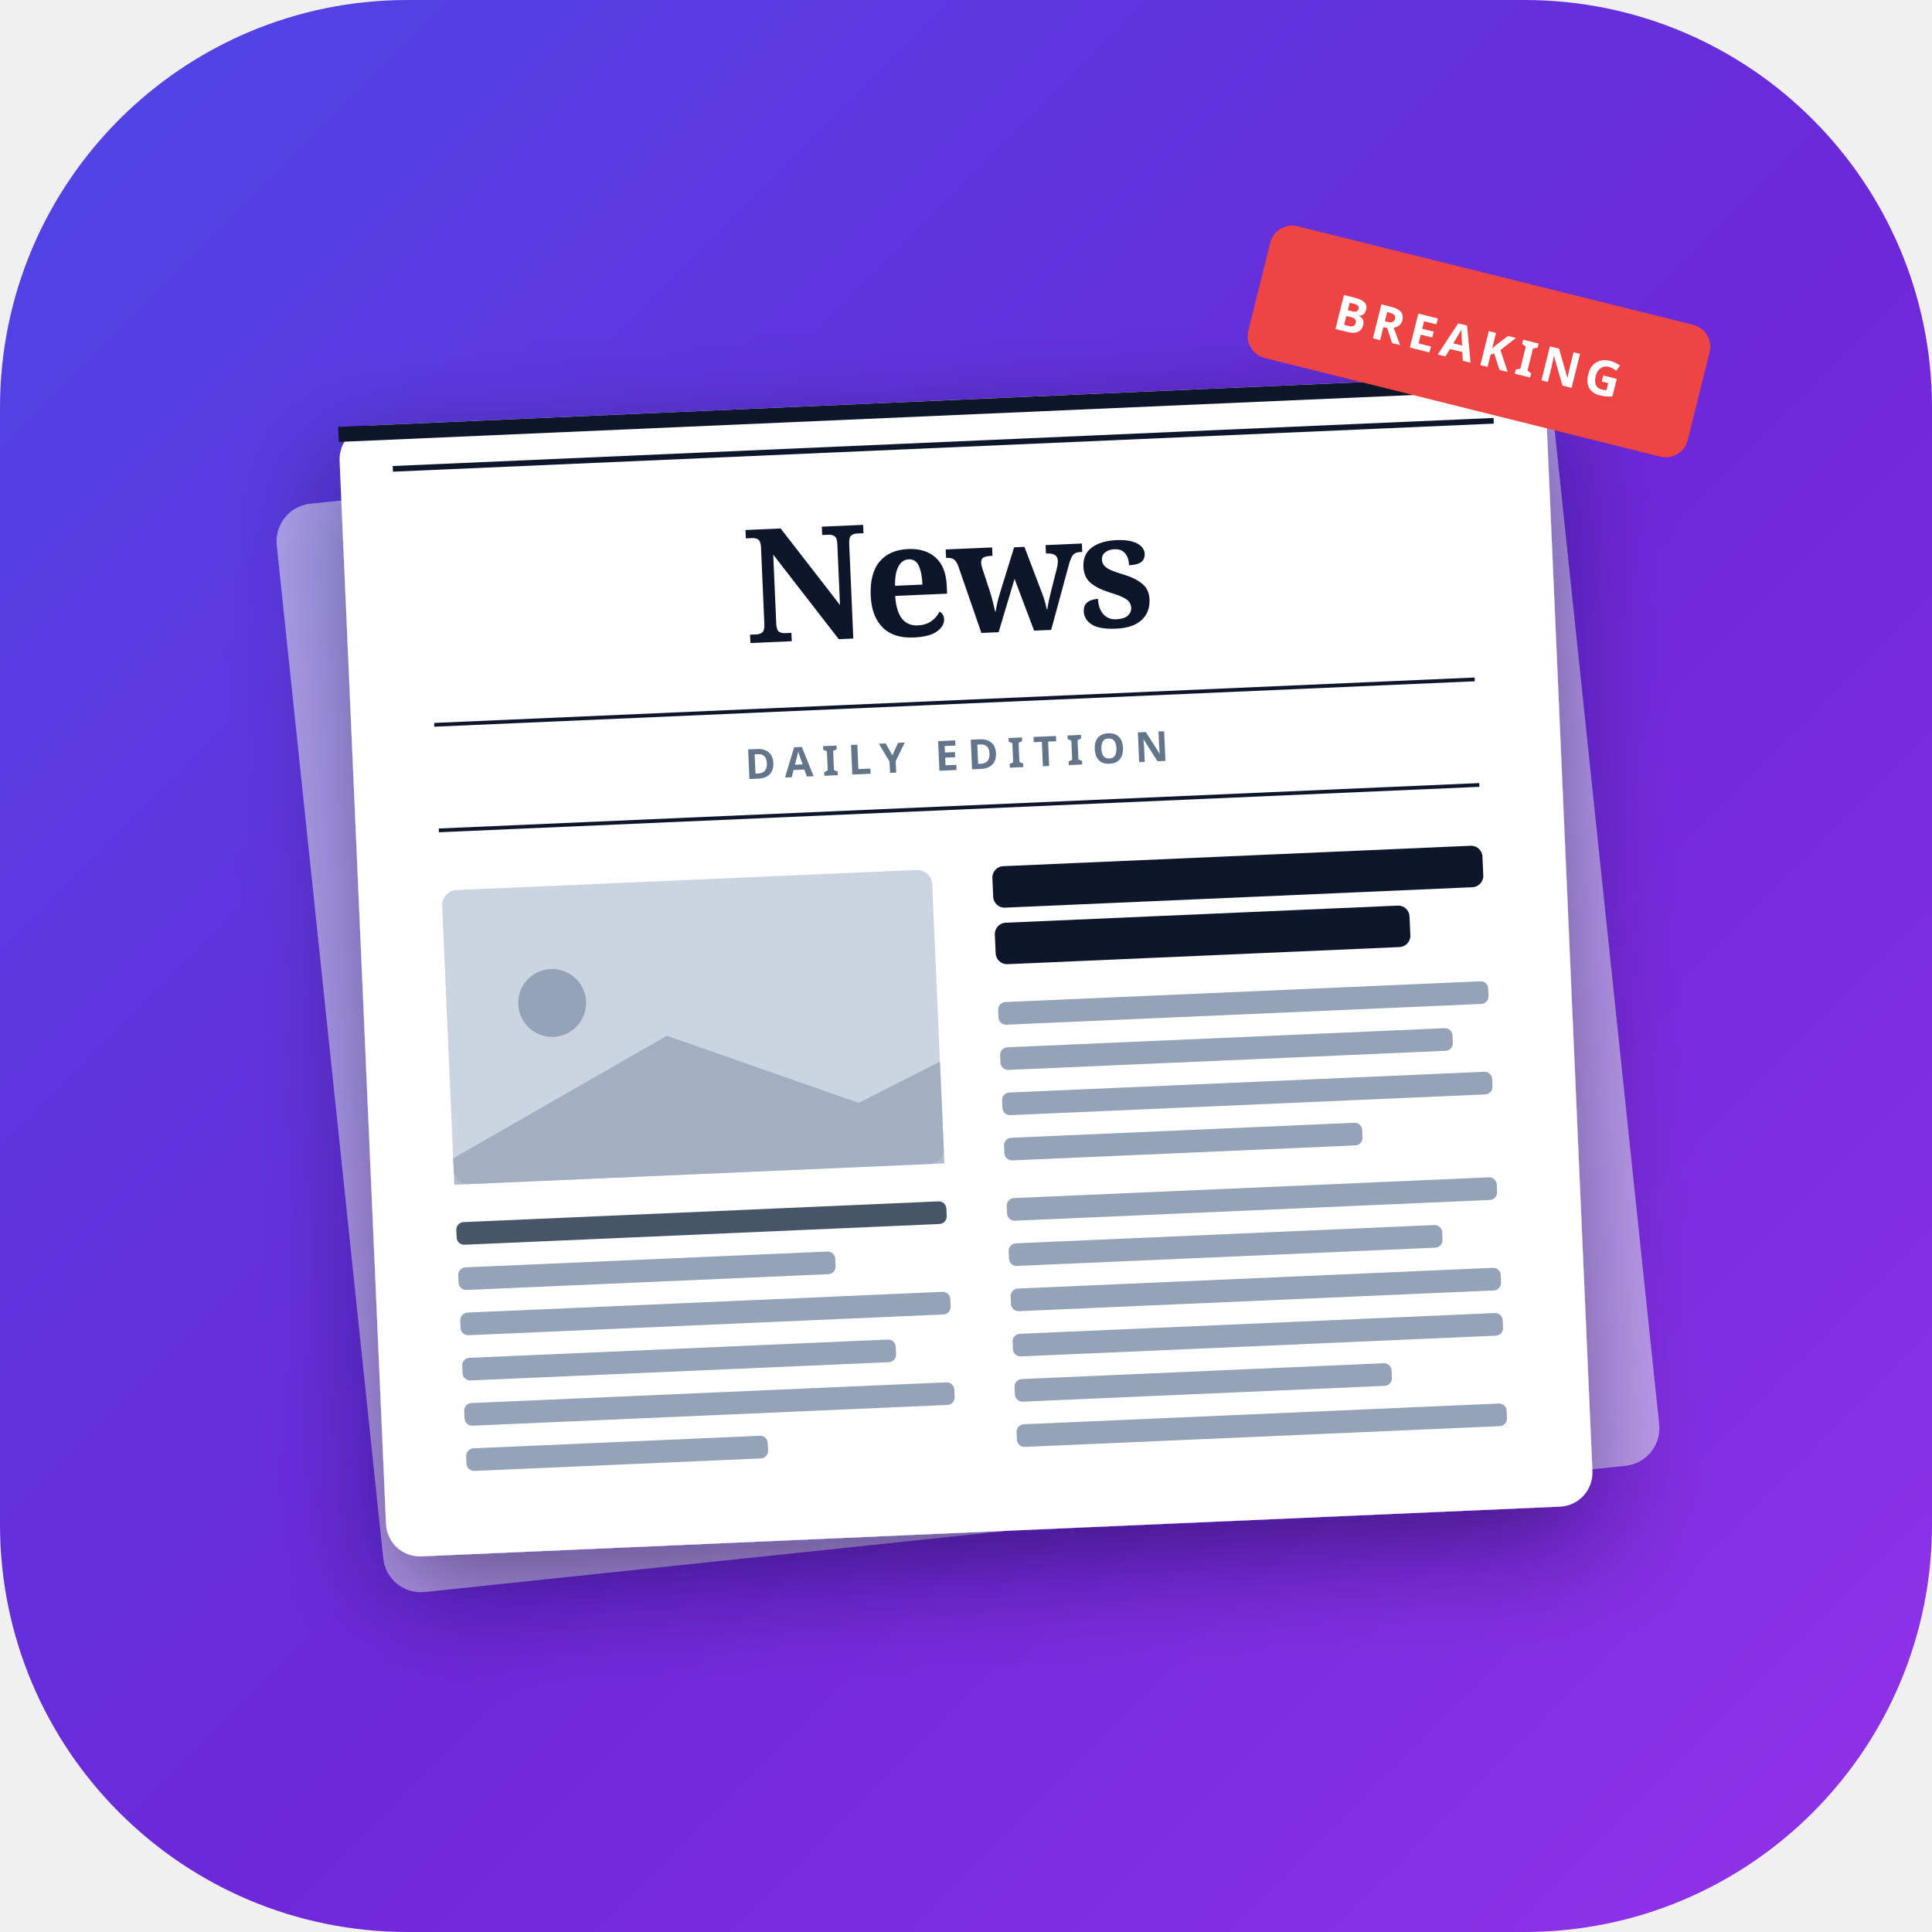
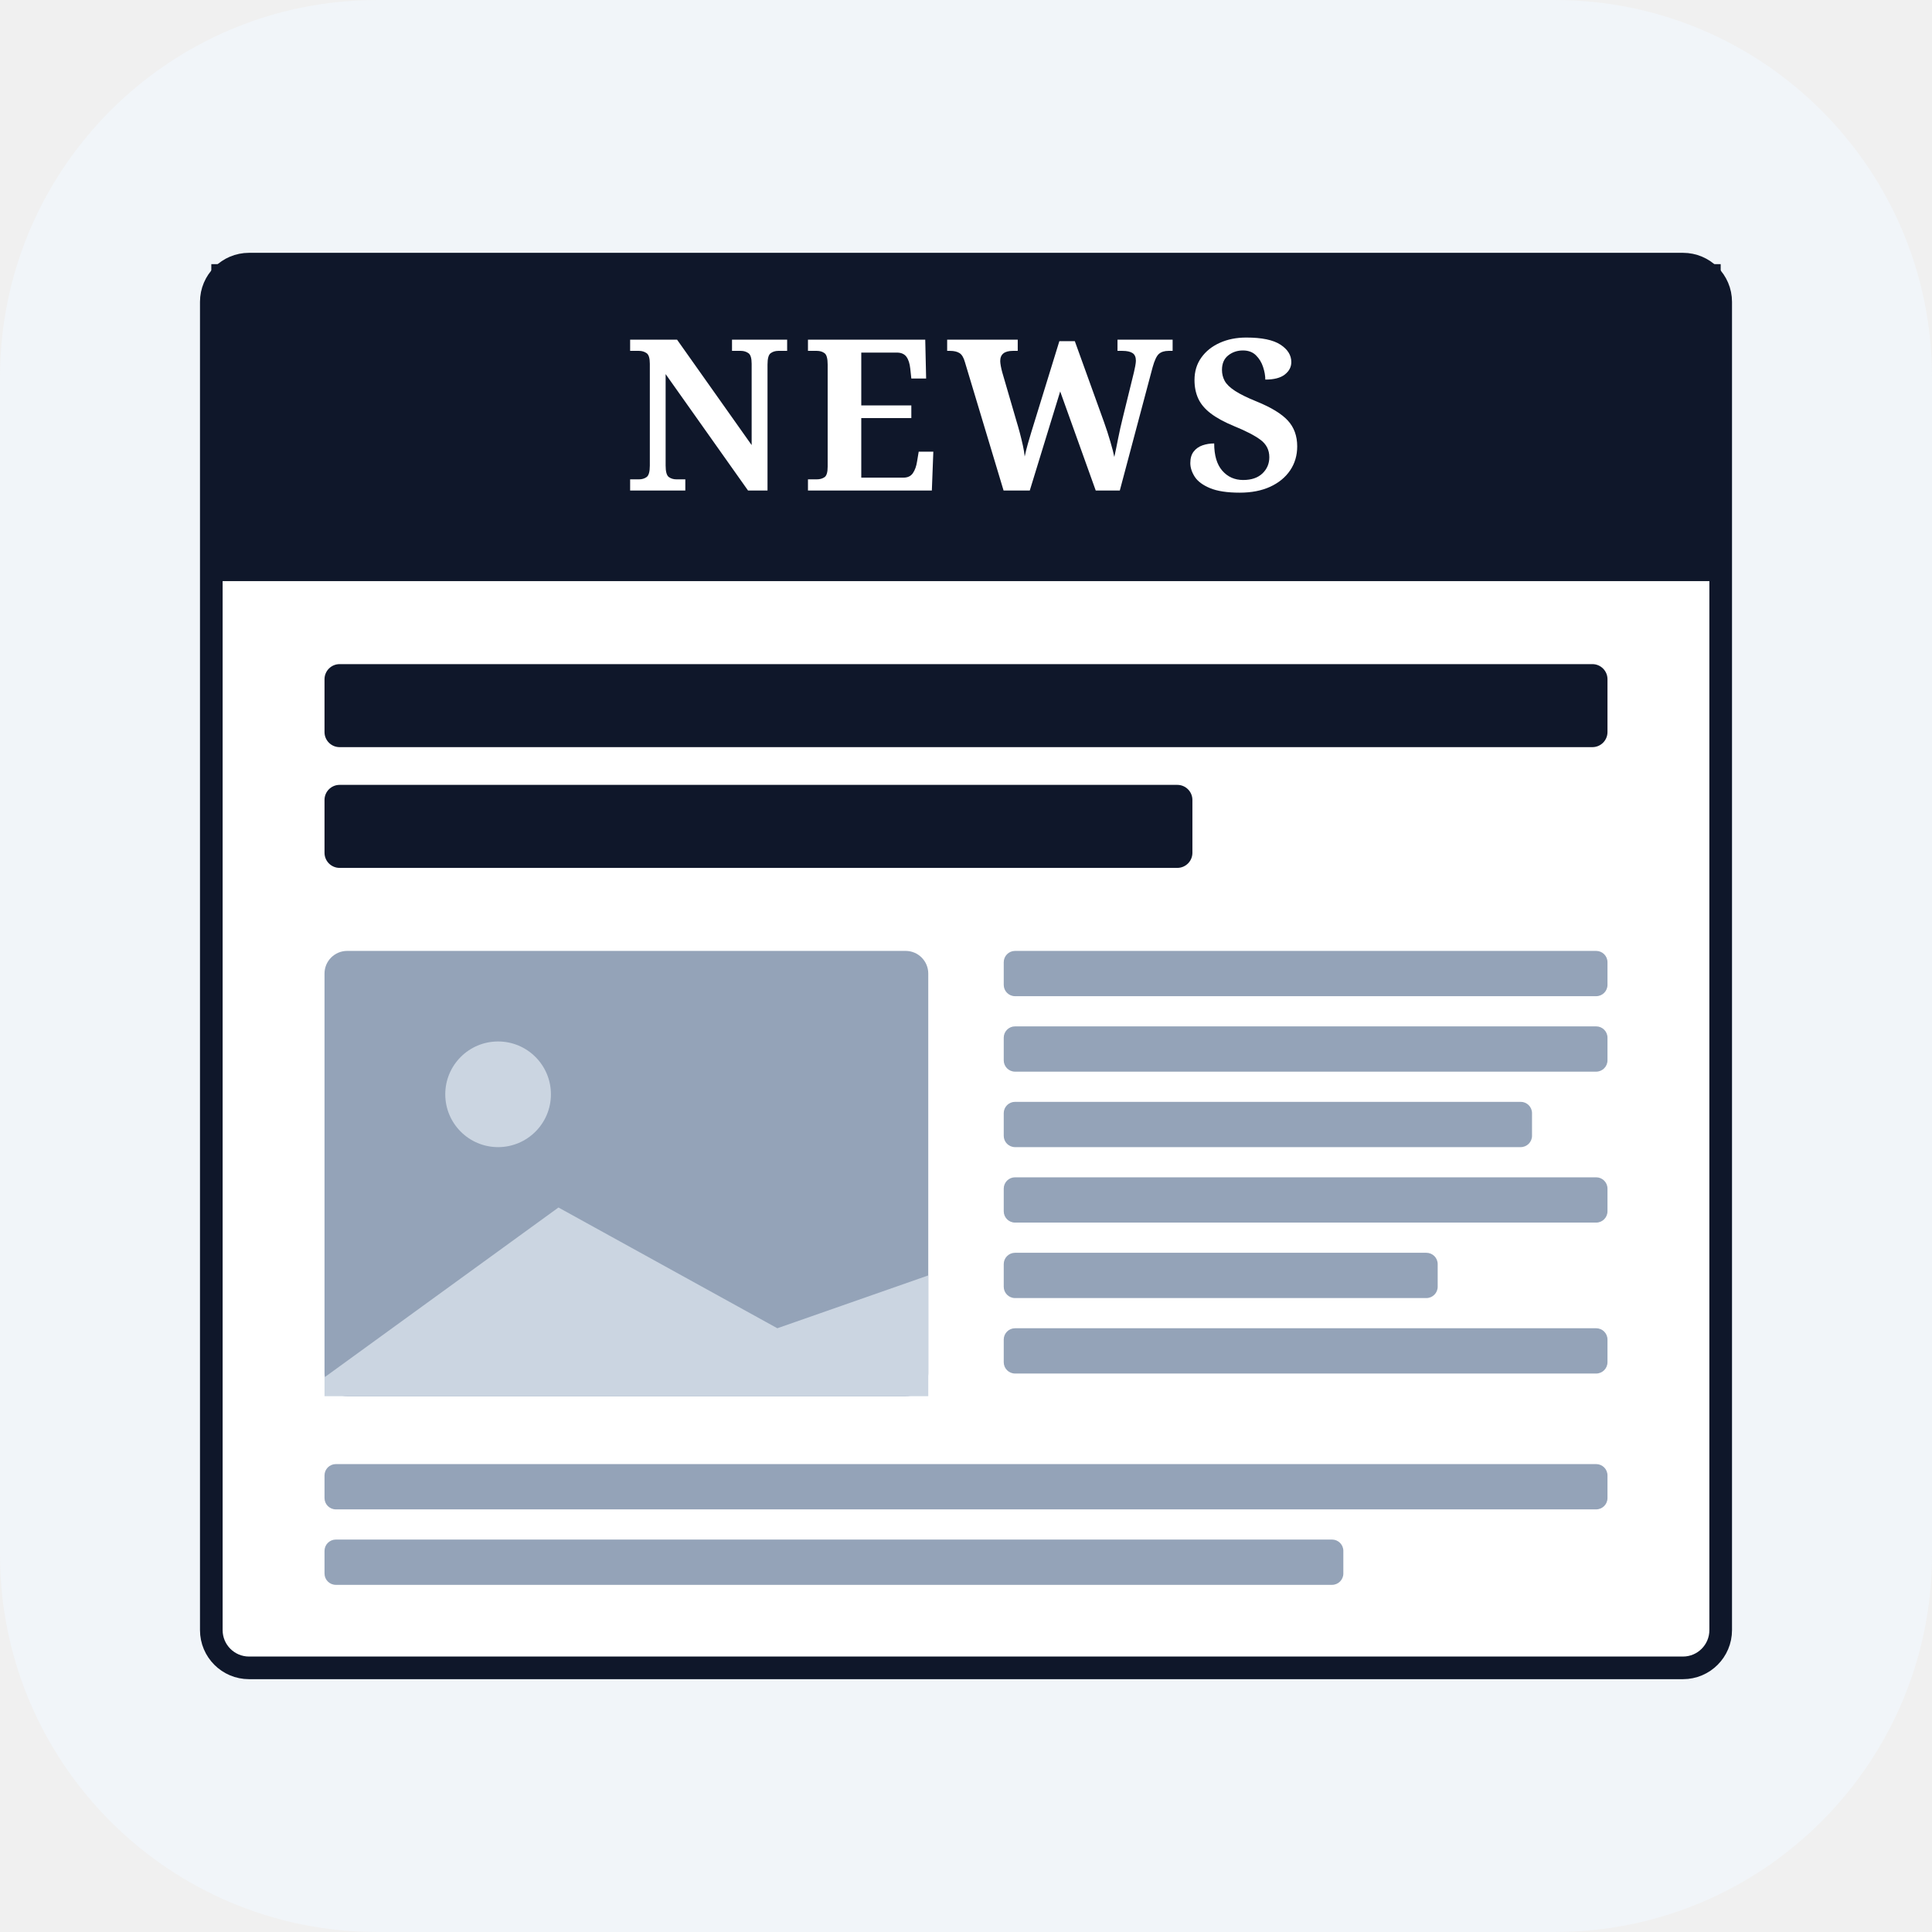
<svg xmlns="http://www.w3.org/2000/svg" viewBox="0 0 512 512">
-   <defs>
-     <linearGradient id="bg" x1="0" y1="0" x2="1" y2="1">
-       <stop offset="0%" stop-color="#4F46E5" />
-       <stop offset="55%" stop-color="#6D28D9" />
-       <stop offset="100%" stop-color="#9333EA" />
-     </linearGradient>
-     <filter id="drop" x="-20%" y="-20%" width="140%" height="140%">
-       <feDropShadow dx="0" dy="10" stdDeviation="14" flood-color="#0F0726" flood-opacity="0.45" />
-     </filter>
-   </defs>
-   <rect width="512" height="512" rx="108" fill="url(#bg)" />
-   <g transform="translate(256 256) rotate(-6)">
-     <rect x="-170" y="-140" width="340" height="290" rx="10" fill="#F1F5F9" opacity="0.55" />
-   </g>
-   <g transform="translate(256 256) rotate(-2.5) translate(-160 -150)" filter="url(#drop)">
-     <rect width="320" height="300" rx="9" fill="#FFFFFF" />
-     <rect x="0" y="0" width="320" height="4" fill="#0F172A" />
-     <rect x="14" y="11" width="292" height="1.5" fill="#0F172A" />
-     <text x="160" y="62" font-family="'Source Serif 4', Georgia, serif" font-size="42" font-weight="900" fill="#0F172A" text-anchor="middle" letter-spacing="-1.5">News</text>
-     <line x1="22" y1="80" x2="298" y2="80" stroke="#0F172A" stroke-width="1" />
-     <text x="160" y="98" font-family="system-ui, sans-serif" font-size="11" font-weight="600" fill="#64748B" text-anchor="middle" letter-spacing="2.5">DAILY EDITION</text>
-     <line x1="22" y1="108" x2="298" y2="108" stroke="#0F172A" stroke-width="1" />
-     <rect x="22" y="124" width="130" height="78" rx="4" fill="#CBD5E1" />
-     <circle cx="50" cy="155" r="9" fill="#94A3B8" />
-     <path d="M22 195 L80 165 L130 185 L152 175 L152 202 L22 202 Z" fill="#94A3B8" opacity="0.75" />
-     <rect x="22" y="212" width="130" height="6" rx="2" fill="#475569" />
-     <rect x="22" y="224" width="100" height="6" rx="2" fill="#94A3B8" />
-     <rect x="22" y="236" width="130" height="6" rx="2" fill="#94A3B8" />
-     <rect x="22" y="248" width="115" height="6" rx="2" fill="#94A3B8" />
-     <rect x="22" y="260" width="130" height="6" rx="2" fill="#94A3B8" />
-     <rect x="22" y="272" width="80" height="6" rx="2" fill="#94A3B8" />
-     <rect x="168" y="124" width="130" height="11" rx="3" fill="#0F172A" />
-     <rect x="168" y="139" width="110" height="11" rx="3" fill="#0F172A" />
-     <rect x="168" y="160" width="130" height="6" rx="2" fill="#94A3B8" />
-     <rect x="168" y="172" width="120" height="6" rx="2" fill="#94A3B8" />
-     <rect x="168" y="184" width="130" height="6" rx="2" fill="#94A3B8" />
-     <rect x="168" y="196" width="95" height="6" rx="2" fill="#94A3B8" />
-     <rect x="168" y="212" width="130" height="6" rx="2" fill="#94A3B8" />
-     <rect x="168" y="224" width="115" height="6" rx="2" fill="#94A3B8" />
-     <rect x="168" y="236" width="130" height="6" rx="2" fill="#94A3B8" />
-     <rect x="168" y="248" width="130" height="6" rx="2" fill="#94A3B8" />
-     <rect x="168" y="260" width="100" height="6" rx="2" fill="#94A3B8" />
-     <rect x="168" y="272" width="130" height="6" rx="2" fill="#94A3B8" />
-   </g>
-   <g transform="translate(390 90) rotate(14)">
-     <rect x="-58" y="-18" width="120" height="36" rx="6" fill="#EF4444" />
-     <text x="2" y="6" font-family="system-ui, sans-serif" font-size="13" font-weight="800" fill="#FFFFFF" text-anchor="middle" letter-spacing="1.5">BREAKING</text>
+   <rect width="512" height="512" rx="100" fill="#F1F5F9" />
+   <g transform="translate(56 70)">
+     <rect width="400" height="372" rx="10" fill="#FFFFFF" stroke="#0F172A" stroke-width="6" />
+     <rect x="0" y="0" width="400" height="84" fill="#0F172A" />
+     <text x="200" y="60" font-family="'Source Serif 4', Georgia, serif" font-size="56" font-weight="900" fill="#FFFFFF" text-anchor="middle" letter-spacing="3">NEWS</text>
+     <rect x="30" y="106" width="340" height="22" rx="4" fill="#0F172A" />
+     <rect x="30" y="138" width="230" height="22" rx="4" fill="#0F172A" />
+     <rect x="30" y="182" width="160" height="118" rx="6" fill="#94A3B8" />
+     <circle cx="76" cy="220" r="14" fill="#CBD5E1" />
+     <path d="M30 295 L92 250 L150 282 L190 268 L190 300 L30 300 Z" fill="#CBD5E1" />
+     <rect x="210" y="182" width="160" height="12" rx="3" fill="#94A3B8" />
+     <rect x="210" y="202" width="160" height="12" rx="3" fill="#94A3B8" />
+     <rect x="210" y="222" width="140" height="12" rx="3" fill="#94A3B8" />
+     <rect x="210" y="242" width="160" height="12" rx="3" fill="#94A3B8" />
+     <rect x="210" y="262" width="115" height="12" rx="3" fill="#94A3B8" />
+     <rect x="210" y="282" width="160" height="12" rx="3" fill="#94A3B8" />
+     <rect x="30" y="318" width="340" height="12" rx="3" fill="#94A3B8" />
+     <rect x="30" y="338" width="270" height="12" rx="3" fill="#94A3B8" />
  </g>
</svg>
